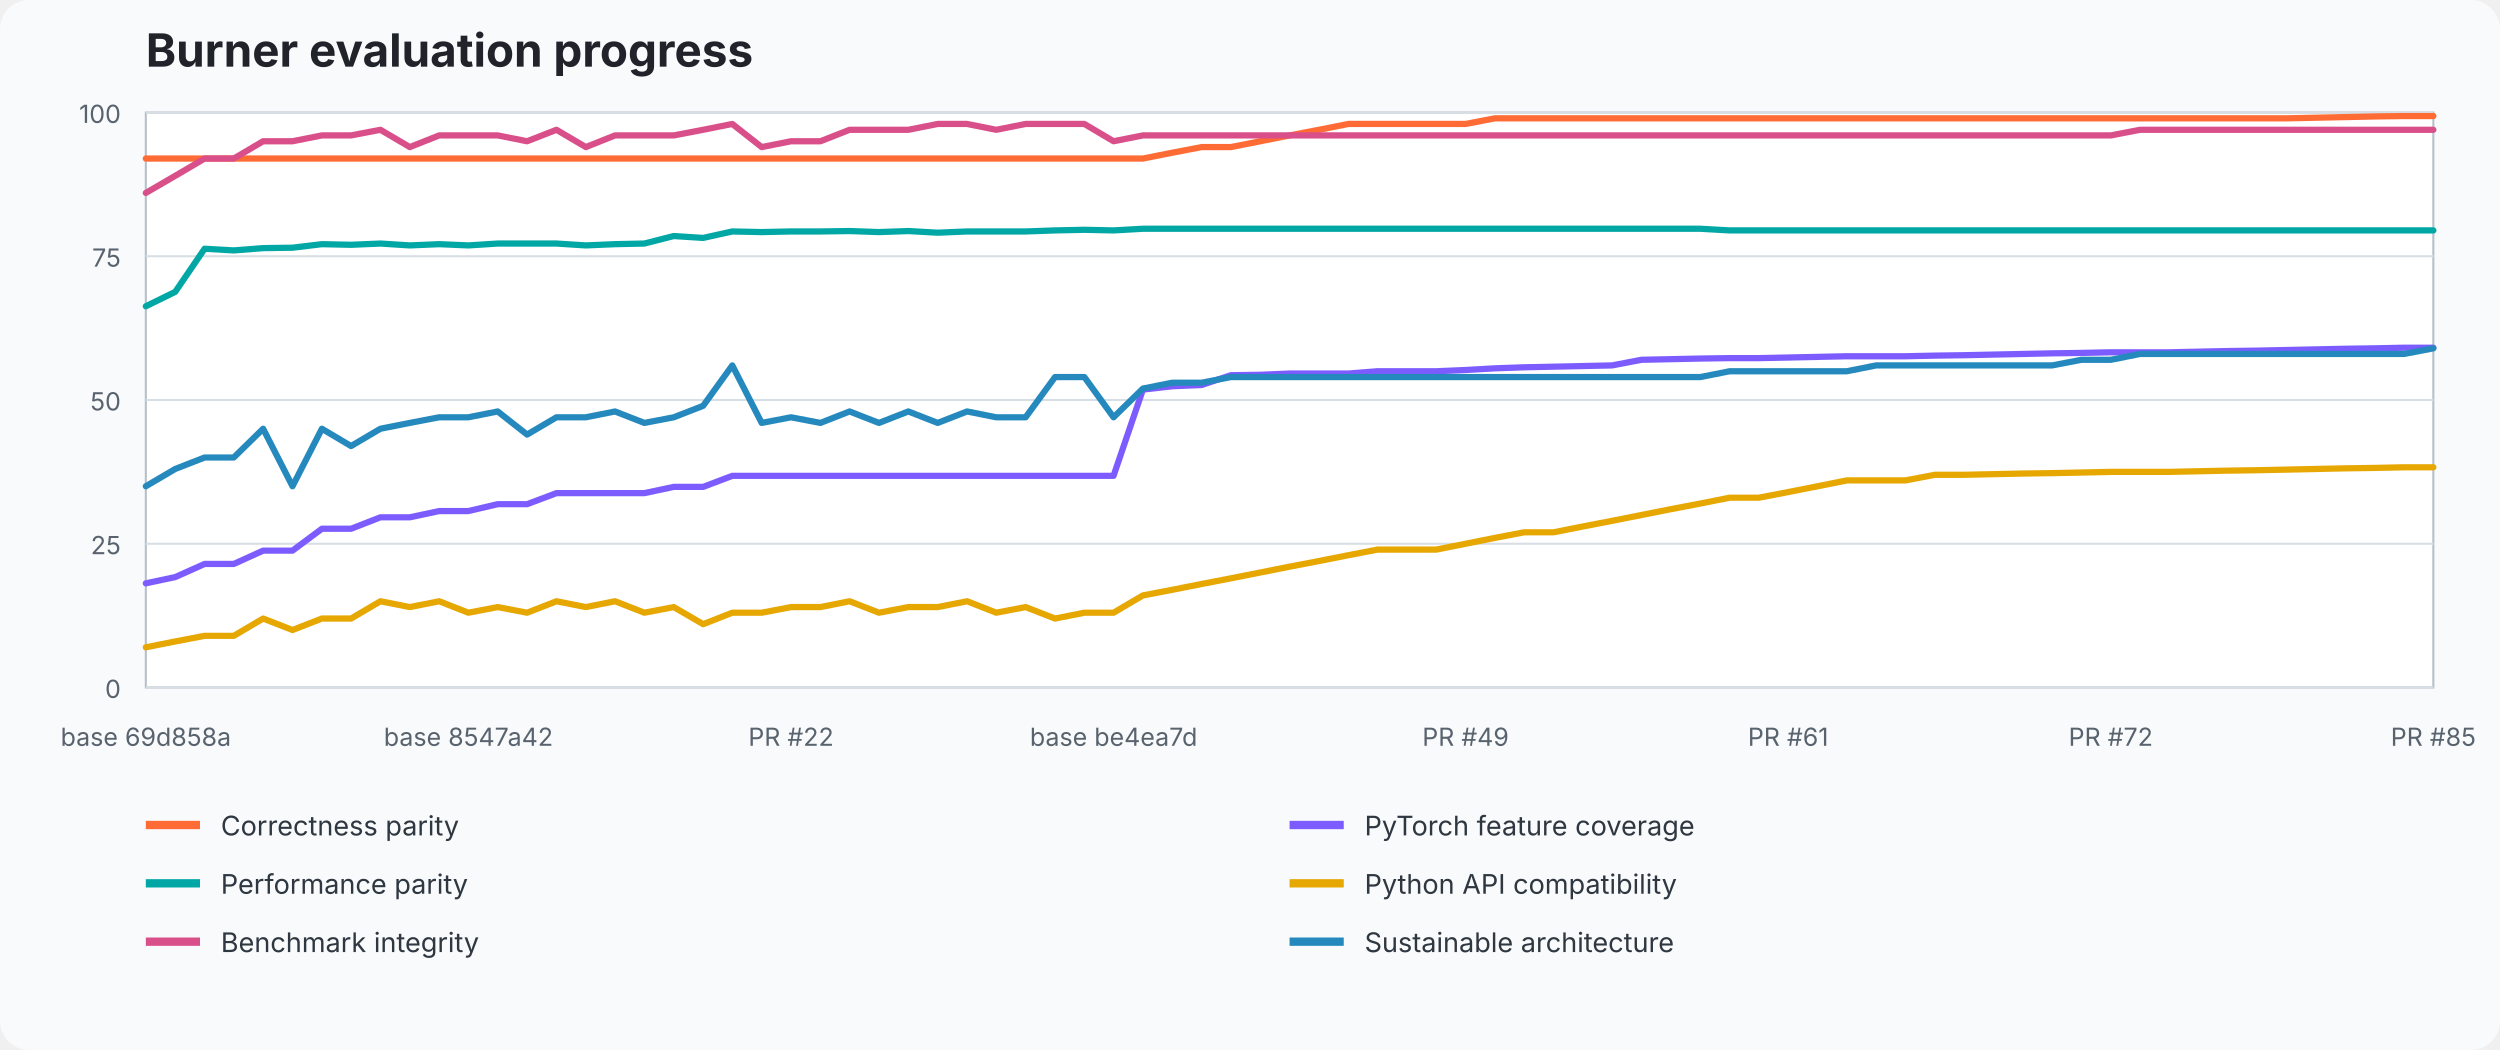
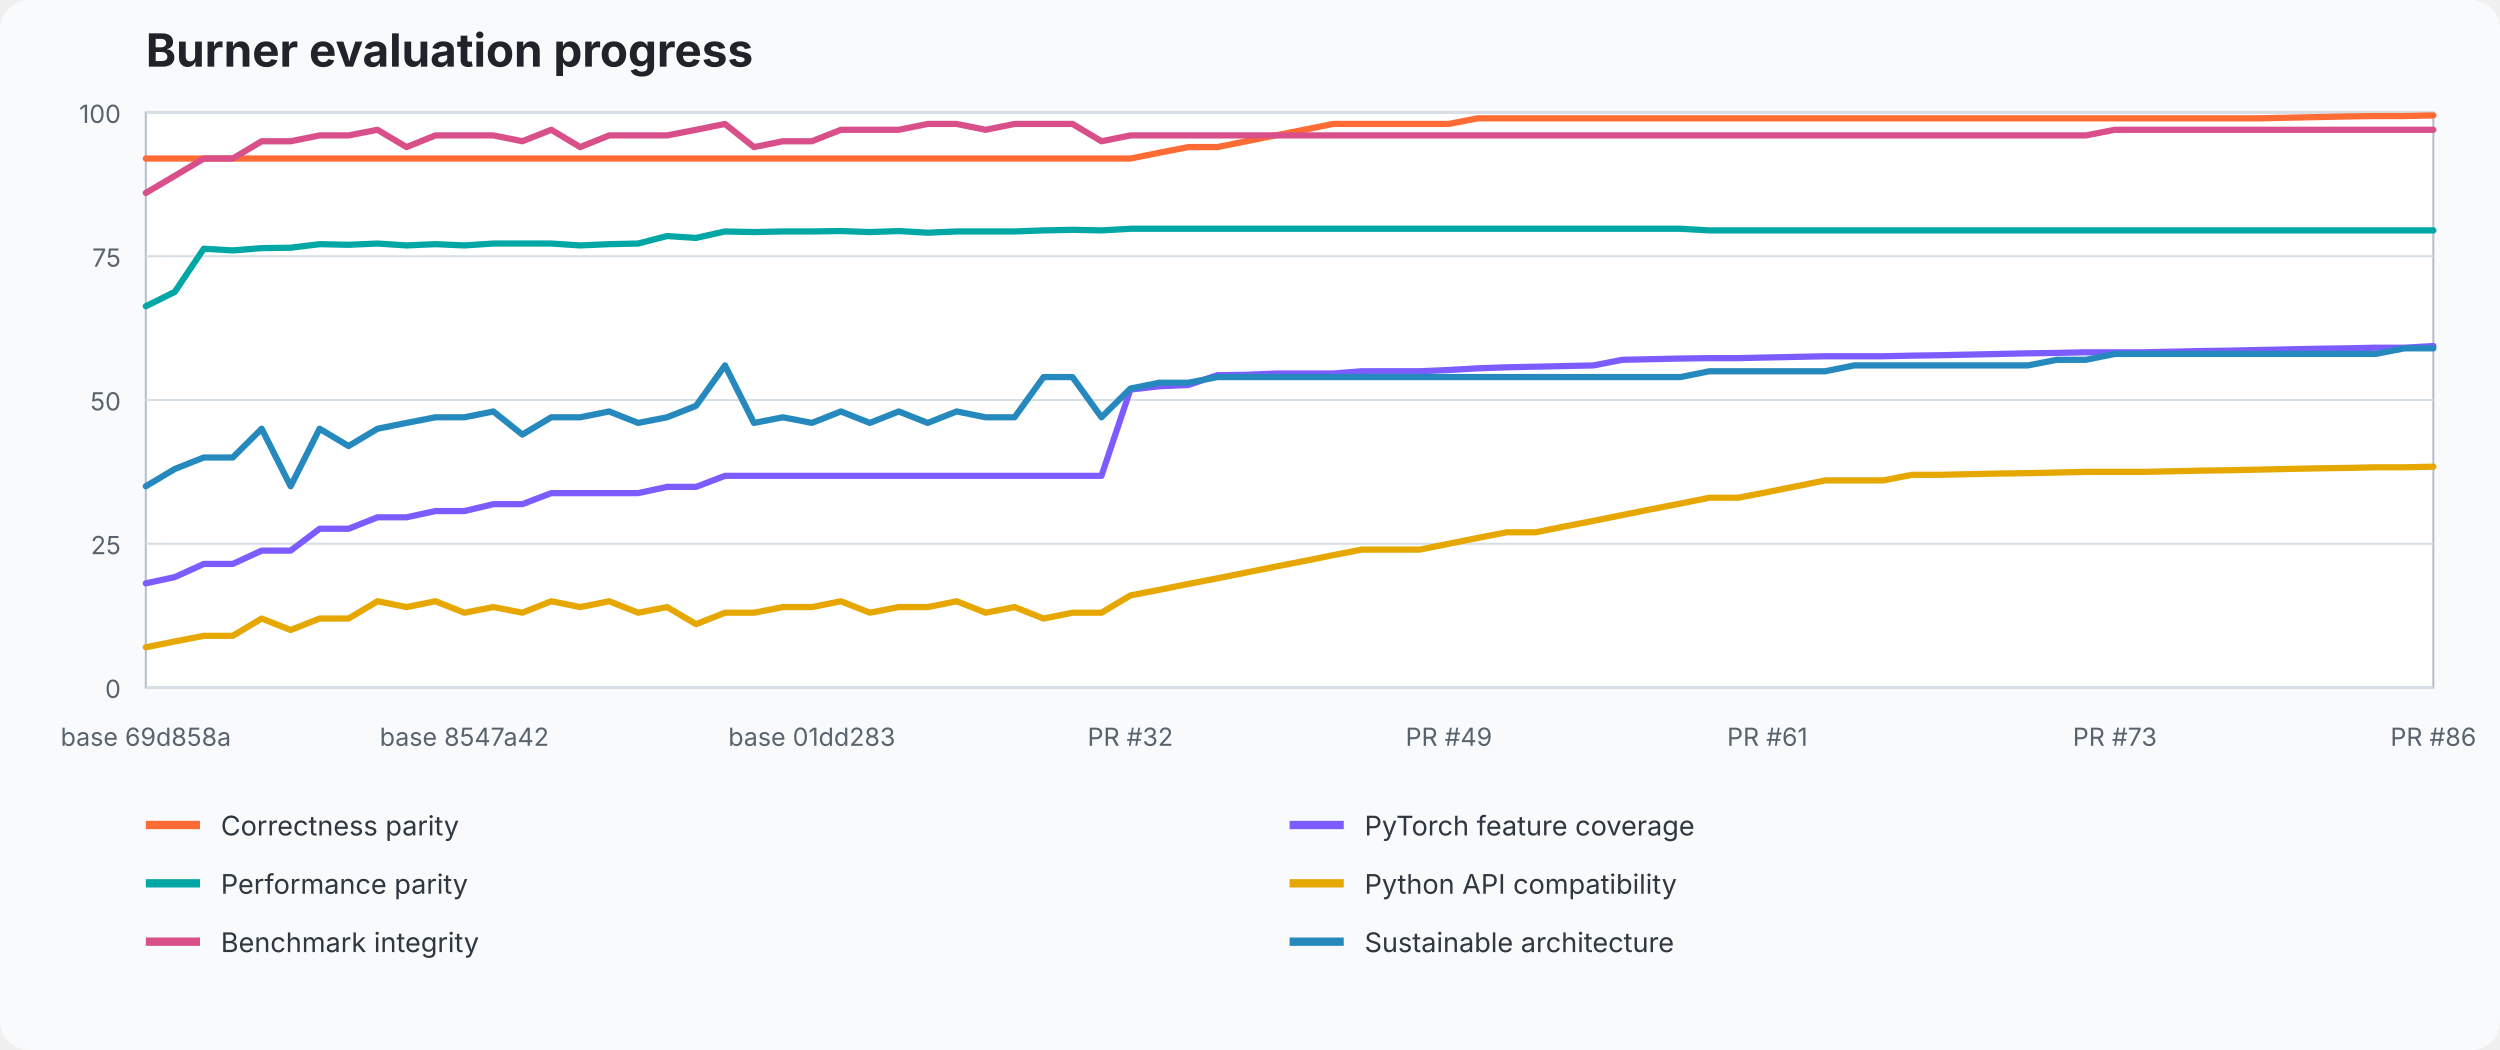
<svg xmlns="http://www.w3.org/2000/svg" width="1200" height="504" viewBox="0 0 1200 504" role="img" aria-labelledby="title desc">
  <style>text{font-family:ui-sans-serif,system-ui,-apple-system,BlinkMacSystemFont,"Segoe UI",sans-serif}.title{font-size:22px;font-weight:700;fill:#20242a}.axis{font-size:12px;fill:#59636e}.legend{font-size:13px;fill:#2f3740}.grid{stroke:#d8dee5;stroke-width:1}.plot{fill:#fff;stroke:#b7c0ca}</style>
  <rect width="100%" height="100%" fill="#f8fafc" rx="14" />
  <text x="70" y="32" class="title">Burner evaluation progress</text>
  <rect x="70" y="54" width="1098" height="276" class="plot" />
  <line x1="70" y1="330" x2="1168" y2="330" class="grid" />
  <text x="58" y="335" text-anchor="end" class="axis">0</text>
  <line x1="70" y1="261" x2="1168" y2="261" class="grid" />
  <text x="58" y="266" text-anchor="end" class="axis">25</text>
  <line x1="70" y1="192" x2="1168" y2="192" class="grid" />
  <text x="58" y="197" text-anchor="end" class="axis">50</text>
  <line x1="70" y1="123" x2="1168" y2="123" class="grid" />
  <text x="58" y="128" text-anchor="end" class="axis">75</text>
  <line x1="70" y1="54" x2="1168" y2="54" class="grid" />
  <text x="58" y="59" text-anchor="end" class="axis">100</text>
-   <polyline points="70.0,76.1 84.1,76.1 98.2,76.1 112.2,76.1 126.3,76.1 140.4,76.1 154.5,76.1 168.5,76.1 182.6,76.1 196.7,76.1 210.8,76.1 224.8,76.1 238.9,76.1 253.0,76.1 267.1,76.1 281.2,76.1 295.2,76.1 309.3,76.1 323.4,76.1 337.5,76.1 351.5,76.1 365.6,76.1 379.7,76.1 393.8,76.1 407.8,76.1 421.9,76.1 436.0,76.1 450.1,76.1 464.2,76.1 478.2,76.1 492.3,76.1 506.4,76.1 520.5,76.1 534.5,76.1 548.6,76.1 562.7,73.3 576.8,70.6 590.8,70.6 604.9,67.8 619.0,65.0 633.1,62.3 647.2,59.5 661.2,59.5 675.3,59.5 689.4,59.5 703.5,59.5 717.5,56.8 731.6,56.8 745.7,56.8 759.8,56.8 773.8,56.8 787.9,56.8 802.0,56.8 816.1,56.8 830.2,56.8 844.2,56.8 858.3,56.8 872.4,56.8 886.5,56.8 900.5,56.8 914.6,56.8 928.7,56.8 942.8,56.8 956.8,56.8 970.9,56.8 985.0,56.8 999.1,56.8 1013.2,56.8 1027.2,56.8 1041.3,56.8 1055.4,56.8 1069.5,56.8 1083.5,56.8 1097.6,56.8 1111.7,56.5 1125.8,56.2 1139.8,55.9 1153.9,55.7 1168.0,55.7" fill="none" stroke="#ff6b35" stroke-width="3" stroke-linejoin="round" stroke-linecap="round" />
-   <polyline points="70.0,280.0 84.1,277.0 98.2,270.7 112.2,270.7 126.3,264.3 140.4,264.3 154.5,253.8 168.5,253.8 182.6,248.3 196.7,248.3 210.8,245.3 224.8,245.3 238.9,242.0 253.0,242.0 267.1,236.7 281.2,236.7 295.2,236.7 309.3,236.7 323.4,233.7 337.5,233.7 351.5,228.4 365.6,228.4 379.7,228.4 393.8,228.4 407.8,228.4 421.9,228.4 436.0,228.4 450.1,228.4 464.2,228.4 478.2,228.4 492.3,228.4 506.4,228.4 520.5,228.4 534.5,228.4 548.6,187.0 562.7,185.4 576.8,184.8 590.8,180.1 604.9,179.9 619.0,179.3 633.1,179.3 647.2,179.3 661.2,178.2 675.3,178.2 689.4,178.2 703.5,177.6 717.5,176.8 731.6,176.3 745.7,176.0 759.8,175.7 773.8,175.4 787.9,172.7 802.0,172.4 816.1,172.1 830.2,171.9 844.2,171.9 858.3,171.6 872.4,171.3 886.5,171.0 900.5,171.0 914.6,171.0 928.7,170.7 942.8,170.5 956.8,170.2 970.9,169.9 985.0,169.6 999.1,169.4 1013.2,169.1 1027.2,169.1 1041.3,169.1 1055.4,168.8 1069.5,168.5 1083.5,168.3 1097.6,168.0 1111.7,167.7 1125.8,167.4 1139.8,167.2 1153.9,166.9 1168.0,166.9" fill="none" stroke="#7c5cff" stroke-width="3" stroke-linejoin="round" stroke-linecap="round" />
-   <polyline points="70.0,147.0 84.1,140.1 98.2,119.4 112.2,120.2 126.3,119.1 140.4,118.9 154.5,117.2 168.5,117.5 182.6,116.9 196.7,117.8 210.8,117.2 224.8,117.8 238.9,116.9 253.0,116.9 267.1,116.9 281.2,117.8 295.2,117.2 309.3,116.9 323.4,113.3 337.5,114.2 351.5,111.1 365.6,111.4 379.7,111.1 393.8,111.1 407.8,110.9 421.9,111.4 436.0,110.9 450.1,111.7 464.2,111.1 478.2,111.1 492.3,111.1 506.4,110.6 520.5,110.3 534.5,110.6 548.6,109.8 562.7,109.8 576.8,109.8 590.8,109.8 604.9,109.8 619.0,109.8 633.1,109.8 647.2,109.8 661.2,109.8 675.3,109.8 689.4,109.8 703.5,109.8 717.5,109.8 731.6,109.8 745.7,109.8 759.8,109.8 773.8,109.8 787.9,109.8 802.0,109.8 816.1,109.8 830.2,110.6 844.2,110.6 858.3,110.6 872.4,110.6 886.5,110.6 900.5,110.6 914.6,110.6 928.7,110.6 942.8,110.6 956.8,110.6 970.9,110.6 985.0,110.6 999.1,110.6 1013.2,110.6 1027.2,110.6 1041.3,110.6 1055.4,110.6 1069.5,110.6 1083.5,110.6 1097.6,110.6 1111.7,110.6 1125.8,110.6 1139.8,110.6 1153.9,110.6 1168.0,110.6" fill="none" stroke="#00a7a5" stroke-width="3" stroke-linejoin="round" stroke-linecap="round" />
-   <polyline points="70.0,310.7 84.1,307.9 98.2,305.2 112.2,305.2 126.3,296.9 140.4,302.4 154.5,296.9 168.5,296.9 182.6,288.6 196.7,291.4 210.8,288.6 224.8,294.1 238.9,291.4 253.0,294.1 267.1,288.6 281.2,291.4 295.2,288.6 309.3,294.1 323.4,291.4 337.5,299.6 351.5,294.1 365.6,294.1 379.7,291.4 393.8,291.4 407.8,288.6 421.9,294.1 436.0,291.4 450.1,291.4 464.2,288.6 478.2,294.1 492.3,291.4 506.4,296.9 520.5,294.1 534.5,294.1 548.6,285.8 562.7,283.1 576.8,280.3 590.8,277.6 604.9,274.8 619.0,272.0 633.1,269.3 647.2,266.5 661.2,263.8 675.3,263.8 689.4,263.8 703.5,261.0 717.5,258.2 731.6,255.5 745.7,255.5 759.8,252.7 773.8,250.0 787.9,247.2 802.0,244.4 816.1,241.7 830.2,238.9 844.2,238.9 858.3,236.2 872.4,233.4 886.5,230.6 900.5,230.6 914.6,230.6 928.7,227.9 942.8,227.9 956.8,227.6 970.9,227.3 985.0,227.1 999.1,226.8 1013.2,226.5 1027.2,226.5 1041.3,226.5 1055.4,226.2 1069.5,225.9 1083.5,225.7 1097.6,225.4 1111.7,225.1 1125.8,224.8 1139.8,224.6 1153.9,224.3 1168.0,224.3" fill="none" stroke="#e6a700" stroke-width="3" stroke-linejoin="round" stroke-linecap="round" />
-   <polyline points="70.0,92.6 84.1,84.4 98.2,76.1 112.2,76.1 126.3,67.8 140.4,67.8 154.5,65.0 168.5,65.0 182.6,62.3 196.7,70.6 210.8,65.0 224.8,65.0 238.9,65.0 253.0,67.8 267.1,62.3 281.2,70.6 295.2,65.0 309.3,65.0 323.4,65.0 337.5,62.3 351.5,59.5 365.6,70.6 379.7,67.8 393.8,67.8 407.8,62.3 421.9,62.3 436.0,62.3 450.1,59.5 464.2,59.5 478.2,62.3 492.3,59.5 506.4,59.5 520.5,59.5 534.5,67.8 548.6,65.0 562.7,65.0 576.8,65.0 590.8,65.0 604.9,65.0 619.0,65.0 633.1,65.0 647.2,65.0 661.2,65.0 675.3,65.0 689.4,65.0 703.5,65.0 717.5,65.0 731.6,65.0 745.7,65.0 759.8,65.0 773.8,65.0 787.9,65.0 802.0,65.0 816.1,65.0 830.2,65.0 844.2,65.0 858.3,65.0 872.4,65.0 886.5,65.0 900.5,65.0 914.6,65.0 928.7,65.0 942.8,65.0 956.8,65.0 970.9,65.0 985.0,65.0 999.1,65.0 1013.2,65.0 1027.2,62.3 1041.3,62.3 1055.4,62.3 1069.5,62.3 1083.5,62.3 1097.6,62.3 1111.7,62.3 1125.8,62.3 1139.8,62.3 1153.9,62.3 1168.0,62.3" fill="none" stroke="#d94f8a" stroke-width="3" stroke-linejoin="round" stroke-linecap="round" />
-   <polyline points="70.0,233.4 84.1,225.1 98.2,219.6 112.2,219.6 126.3,205.8 140.4,233.4 154.5,205.8 168.5,214.1 182.6,205.8 196.7,203.0 210.8,200.3 224.8,200.3 238.9,197.5 253.0,208.6 267.1,200.3 281.2,200.3 295.2,197.5 309.3,203.0 323.4,200.3 337.5,194.8 351.5,175.4 365.6,203.0 379.7,200.3 393.8,203.0 407.8,197.5 421.9,203.0 436.0,197.5 450.1,203.0 464.2,197.5 478.2,200.3 492.3,200.3 506.4,181.0 520.5,181.0 534.5,200.3 548.6,186.5 562.7,183.7 576.8,183.7 590.8,181.0 604.9,181.0 619.0,181.0 633.1,181.0 647.2,181.0 661.2,181.0 675.3,181.0 689.4,181.0 703.5,181.0 717.5,181.0 731.6,181.0 745.7,181.0 759.8,181.0 773.8,181.0 787.9,181.0 802.0,181.0 816.1,181.0 830.2,178.2 844.2,178.2 858.3,178.2 872.4,178.2 886.5,178.2 900.5,175.4 914.6,175.4 928.7,175.4 942.8,175.4 956.8,175.4 970.9,175.4 985.0,175.4 999.1,172.7 1013.2,172.7 1027.2,169.9 1041.3,169.9 1055.4,169.9 1069.5,169.9 1083.5,169.9 1097.6,169.9 1111.7,169.9 1125.8,169.9 1139.8,169.9 1153.9,169.9 1168.0,167.2" fill="none" stroke="#2589bd" stroke-width="3" stroke-linejoin="round" stroke-linecap="round" />
+   <polyline points="70.0,76.1 83.9,76.1 97.8,76.1 111.7,76.1 125.6,76.1 139.5,76.1 153.4,76.1 167.3,76.1 181.2,76.1 195.1,76.1 209.0,76.1 222.9,76.1 236.8,76.1 250.7,76.1 264.6,76.1 278.5,76.1 292.4,76.1 306.3,76.1 320.2,76.1 334.1,76.1 348.0,76.1 361.9,76.1 375.8,76.1 389.7,76.1 403.6,76.1 417.5,76.1 431.4,76.1 445.3,76.1 459.2,76.1 473.1,76.1 487.0,76.1 500.9,76.1 514.8,76.1 528.7,76.1 542.6,76.1 556.5,73.3 570.4,70.6 584.3,70.6 598.2,67.8 612.1,65.0 625.9,62.3 639.8,59.5 653.7,59.5 667.6,59.5 681.5,59.5 695.4,59.5 709.3,56.8 723.2,56.8 737.1,56.8 751.0,56.8 764.9,56.8 778.8,56.8 792.7,56.8 806.6,56.8 820.5,56.8 834.4,56.8 848.3,56.8 862.2,56.8 876.1,56.8 890.0,56.8 903.9,56.8 917.8,56.8 931.7,56.8 945.6,56.8 959.5,56.8 973.4,56.8 987.3,56.8 1001.2,56.8 1015.1,56.8 1029.0,56.8 1042.9,56.8 1056.8,56.8 1070.7,56.8 1084.6,56.8 1098.5,56.5 1112.4,56.2 1126.3,55.9 1140.2,55.7 1154.1,55.7 1168.0,55.4" fill="none" stroke="#ff6b35" stroke-width="3" stroke-linejoin="round" stroke-linecap="round" />
+   <polyline points="70.0,280.0 83.9,277.0 97.8,270.7 111.7,270.7 125.6,264.3 139.5,264.3 153.4,253.8 167.3,253.8 181.2,248.3 195.1,248.3 209.0,245.3 222.9,245.3 236.8,242.0 250.7,242.0 264.6,236.7 278.5,236.7 292.4,236.7 306.3,236.7 320.2,233.7 334.1,233.7 348.0,228.4 361.9,228.4 375.8,228.4 389.7,228.4 403.6,228.4 417.5,228.4 431.4,228.4 445.3,228.4 459.2,228.4 473.1,228.4 487.0,228.4 500.9,228.4 514.8,228.4 528.7,228.4 542.6,187.0 556.5,185.4 570.4,184.8 584.3,180.1 598.2,179.9 612.1,179.3 625.9,179.3 639.8,179.3 653.7,178.2 667.6,178.2 681.5,178.2 695.4,177.6 709.3,176.8 723.2,176.3 737.1,176.0 751.0,175.7 764.9,175.4 778.8,172.7 792.7,172.4 806.6,172.1 820.5,171.9 834.4,171.9 848.3,171.6 862.2,171.3 876.1,171.0 890.0,171.0 903.9,171.0 917.8,170.7 931.7,170.5 945.6,170.2 959.5,169.9 973.4,169.6 987.3,169.4 1001.2,169.1 1015.1,169.1 1029.0,169.1 1042.9,168.8 1056.8,168.5 1070.7,168.3 1084.6,168.0 1098.5,167.7 1112.4,167.4 1126.3,167.2 1140.2,166.9 1154.1,166.9 1168.0,166.1" fill="none" stroke="#7c5cff" stroke-width="3" stroke-linejoin="round" stroke-linecap="round" />
+   <polyline points="70.0,147.0 83.9,140.1 97.8,119.4 111.7,120.2 125.6,119.1 139.5,118.9 153.4,117.2 167.3,117.5 181.2,116.9 195.1,117.8 209.0,117.2 222.9,117.8 236.8,116.9 250.7,116.9 264.6,116.9 278.5,117.8 292.4,117.2 306.3,116.9 320.2,113.3 334.1,114.2 348.0,111.1 361.9,111.4 375.8,111.1 389.7,111.1 403.6,110.9 417.5,111.4 431.4,110.9 445.3,111.7 459.2,111.1 473.1,111.1 487.0,111.1 500.9,110.6 514.8,110.3 528.7,110.6 542.6,109.8 556.5,109.8 570.4,109.8 584.3,109.8 598.2,109.8 612.1,109.8 625.9,109.8 639.8,109.8 653.7,109.8 667.6,109.8 681.5,109.8 695.4,109.8 709.3,109.8 723.2,109.8 737.1,109.8 751.0,109.8 764.9,109.8 778.8,109.8 792.7,109.8 806.6,109.8 820.5,110.6 834.4,110.6 848.3,110.6 862.2,110.6 876.1,110.6 890.0,110.6 903.9,110.6 917.8,110.6 931.7,110.6 945.6,110.6 959.5,110.6 973.4,110.6 987.3,110.6 1001.2,110.6 1015.1,110.6 1029.0,110.6 1042.9,110.6 1056.8,110.6 1070.7,110.6 1084.6,110.6 1098.5,110.6 1112.4,110.6 1126.3,110.6 1140.2,110.6 1154.1,110.6 1168.0,110.6" fill="none" stroke="#00a7a5" stroke-width="3" stroke-linejoin="round" stroke-linecap="round" />
+   <polyline points="70.0,310.7 83.9,307.9 97.8,305.2 111.7,305.2 125.6,296.9 139.5,302.4 153.4,296.9 167.3,296.9 181.2,288.6 195.1,291.4 209.0,288.6 222.9,294.1 236.8,291.4 250.7,294.1 264.6,288.6 278.5,291.4 292.4,288.6 306.3,294.1 320.2,291.4 334.1,299.6 348.0,294.1 361.9,294.1 375.8,291.4 389.7,291.4 403.6,288.6 417.5,294.1 431.4,291.4 445.3,291.4 459.2,288.6 473.1,294.1 487.0,291.4 500.9,296.9 514.8,294.1 528.7,294.1 542.6,285.8 556.5,283.1 570.4,280.3 584.3,277.6 598.2,274.8 612.1,272.0 625.9,269.3 639.8,266.5 653.7,263.8 667.6,263.8 681.5,263.8 695.4,261.0 709.3,258.2 723.2,255.5 737.1,255.5 751.0,252.7 764.9,250.0 778.8,247.2 792.7,244.4 806.6,241.7 820.5,238.9 834.4,238.9 848.3,236.2 862.2,233.4 876.1,230.6 890.0,230.6 903.9,230.6 917.8,227.9 931.7,227.9 945.6,227.6 959.5,227.3 973.4,227.1 987.3,226.8 1001.2,226.5 1015.1,226.5 1029.0,226.5 1042.9,226.2 1056.8,225.9 1070.7,225.7 1084.6,225.4 1098.5,225.1 1112.4,224.8 1126.3,224.6 1140.2,224.3 1154.1,224.3 1168.0,224.0" fill="none" stroke="#e6a700" stroke-width="3" stroke-linejoin="round" stroke-linecap="round" />
+   <polyline points="70.0,92.6 83.9,84.4 97.8,76.1 111.7,76.1 125.6,67.8 139.5,67.8 153.4,65.0 167.3,65.0 181.2,62.3 195.1,70.6 209.0,65.0 222.9,65.0 236.8,65.0 250.7,67.8 264.6,62.3 278.5,70.6 292.4,65.0 306.3,65.0 320.2,65.0 334.1,62.3 348.0,59.5 361.9,70.6 375.8,67.8 389.7,67.8 403.6,62.3 417.5,62.3 431.4,62.3 445.3,59.5 459.2,59.5 473.1,62.3 487.0,59.5 500.9,59.5 514.8,59.5 528.7,67.8 542.6,65.0 556.5,65.0 570.4,65.0 584.3,65.0 598.2,65.0 612.1,65.0 625.9,65.0 639.8,65.0 653.7,65.0 667.6,65.0 681.5,65.0 695.4,65.0 709.3,65.0 723.2,65.0 737.1,65.0 751.0,65.0 764.9,65.0 778.8,65.0 792.7,65.0 806.6,65.0 820.5,65.0 834.4,65.0 848.3,65.0 862.2,65.0 876.1,65.0 890.0,65.0 903.9,65.0 917.8,65.0 931.7,65.0 945.6,65.0 959.5,65.0 973.4,65.0 987.3,65.0 1001.2,65.0 1015.1,62.3 1029.0,62.3 1042.9,62.3 1056.8,62.3 1070.7,62.3 1084.6,62.3 1098.5,62.3 1112.4,62.3 1126.3,62.3 1140.2,62.3 1154.1,62.3 1168.0,62.3" fill="none" stroke="#d94f8a" stroke-width="3" stroke-linejoin="round" stroke-linecap="round" />
+   <polyline points="70.0,233.4 83.9,225.1 97.8,219.6 111.7,219.6 125.6,205.8 139.5,233.4 153.4,205.8 167.3,214.1 181.2,205.8 195.1,203.0 209.0,200.3 222.9,200.3 236.8,197.5 250.7,208.6 264.6,200.3 278.5,200.3 292.4,197.5 306.3,203.0 320.2,200.3 334.1,194.8 348.0,175.4 361.9,203.0 375.8,200.3 389.7,203.0 403.6,197.5 417.5,203.0 431.4,197.5 445.3,203.0 459.2,197.5 473.1,200.3 487.0,200.3 500.9,181.0 514.8,181.0 528.7,200.3 542.6,186.5 556.5,183.7 570.4,183.7 584.3,181.0 598.2,181.0 612.1,181.0 625.9,181.0 639.8,181.0 653.7,181.0 667.6,181.0 681.5,181.0 695.4,181.0 709.3,181.0 723.2,181.0 737.1,181.0 751.0,181.0 764.9,181.0 778.8,181.0 792.7,181.0 806.6,181.0 820.5,178.2 834.4,178.2 848.3,178.2 862.2,178.2 876.1,178.2 890.0,175.4 903.9,175.4 917.8,175.4 931.7,175.4 945.6,175.4 959.5,175.4 973.4,175.4 987.3,172.7 1001.2,172.7 1015.1,169.9 1029.0,169.9 1042.9,169.9 1056.8,169.9 1070.7,169.9 1084.6,169.9 1098.5,169.9 1112.4,169.9 1126.3,169.9 1140.2,169.9 1154.1,167.2 1168.0,167.2" fill="none" stroke="#2589bd" stroke-width="3" stroke-linejoin="round" stroke-linecap="round" />
  <text x="70" y="358" text-anchor="middle" class="axis">base 69d858a</text>
-   <text x="224.846" y="358" text-anchor="middle" class="axis">base 8547a42</text>
-   <text x="379.692" y="358" text-anchor="middle" class="axis">PR #22</text>
-   <text x="534.538" y="358" text-anchor="middle" class="axis">base be4ea7d</text>
-   <text x="703.462" y="358" text-anchor="middle" class="axis">PR #49</text>
-   <text x="858.308" y="358" text-anchor="middle" class="axis">PR #61</text>
-   <text x="1013.154" y="358" text-anchor="middle" class="axis">PR #72</text>
-   <text x="1168" y="358" text-anchor="middle" class="axis">PR #85</text>
+   <text x="222.886" y="358" text-anchor="middle" class="axis">base 8547a42</text>
+   <text x="389.671" y="358" text-anchor="middle" class="axis">base 01dd283</text>
+   <text x="542.557" y="358" text-anchor="middle" class="axis">PR #32</text>
+   <text x="695.443" y="358" text-anchor="middle" class="axis">PR #49</text>
+   <text x="848.329" y="358" text-anchor="middle" class="axis">PR #61</text>
+   <text x="1015.114" y="358" text-anchor="middle" class="axis">PR #73</text>
+   <text x="1168" y="358" text-anchor="middle" class="axis">PR #86</text>
  <line x1="70" y1="396" x2="96" y2="396" stroke="#ff6b35" stroke-width="4" />
  <text x="106" y="401" class="legend">Correctness parity</text>
  <line x1="619" y1="396" x2="645" y2="396" stroke="#7c5cff" stroke-width="4" />
  <text x="655" y="401" class="legend">PyTorch feature coverage</text>
  <line x1="70" y1="424" x2="96" y2="424" stroke="#00a7a5" stroke-width="4" />
  <text x="106" y="429" class="legend">Performance parity</text>
  <line x1="619" y1="424" x2="645" y2="424" stroke="#e6a700" stroke-width="4" />
  <text x="655" y="429" class="legend">Python API compatibility</text>
  <line x1="70" y1="452" x2="96" y2="452" stroke="#d94f8a" stroke-width="4" />
  <text x="106" y="457" class="legend">Benchmark integrity</text>
  <line x1="619" y1="452" x2="645" y2="452" stroke="#2589bd" stroke-width="4" />
  <text x="655" y="457" class="legend">Sustainable architecture</text>
</svg>
